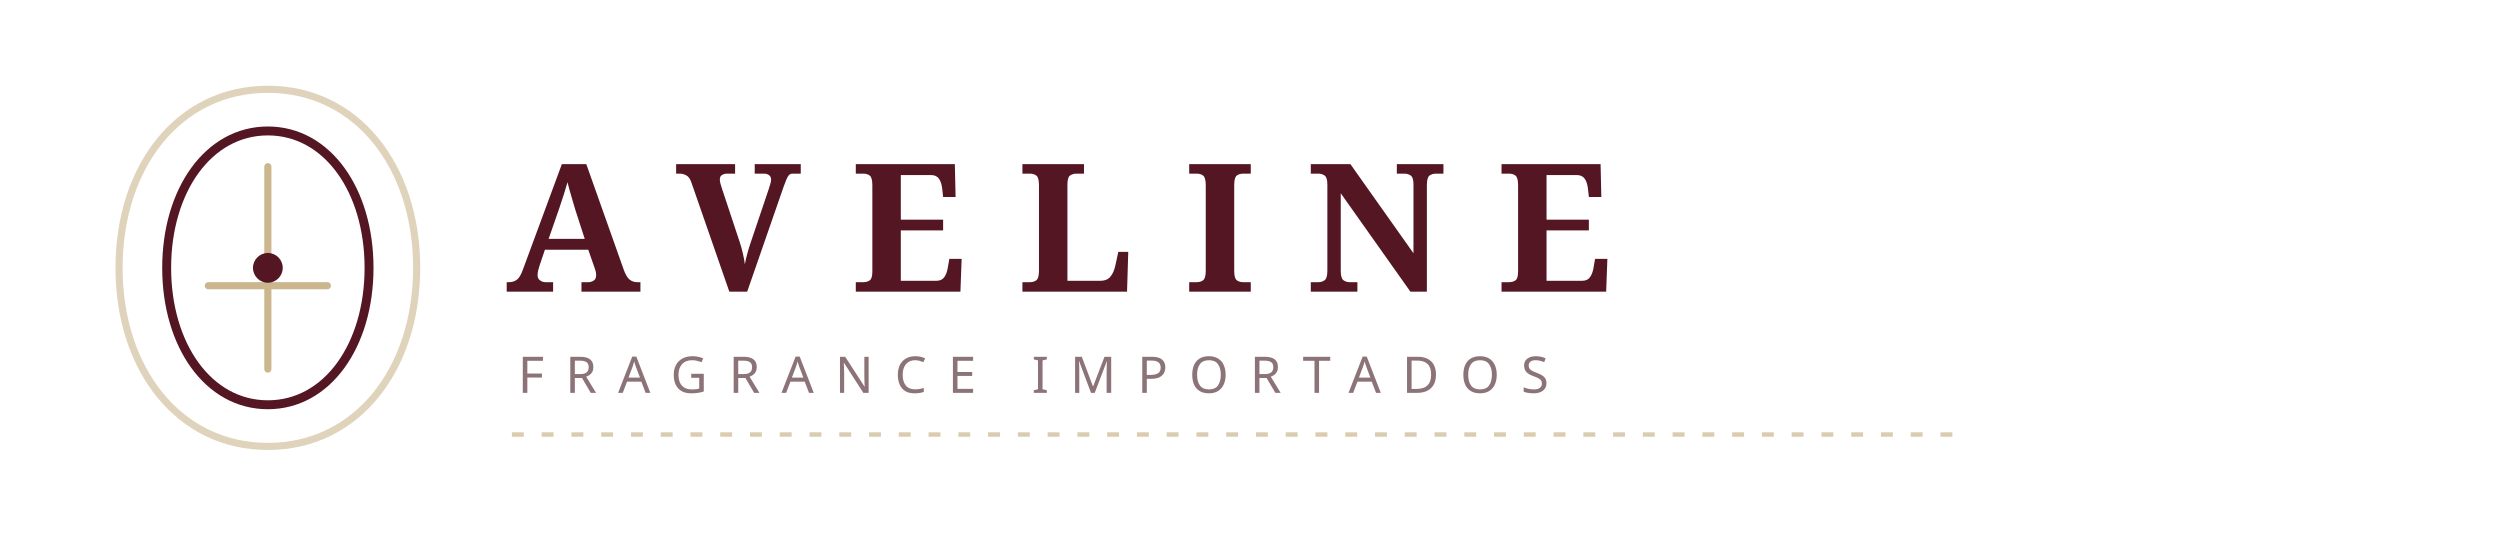
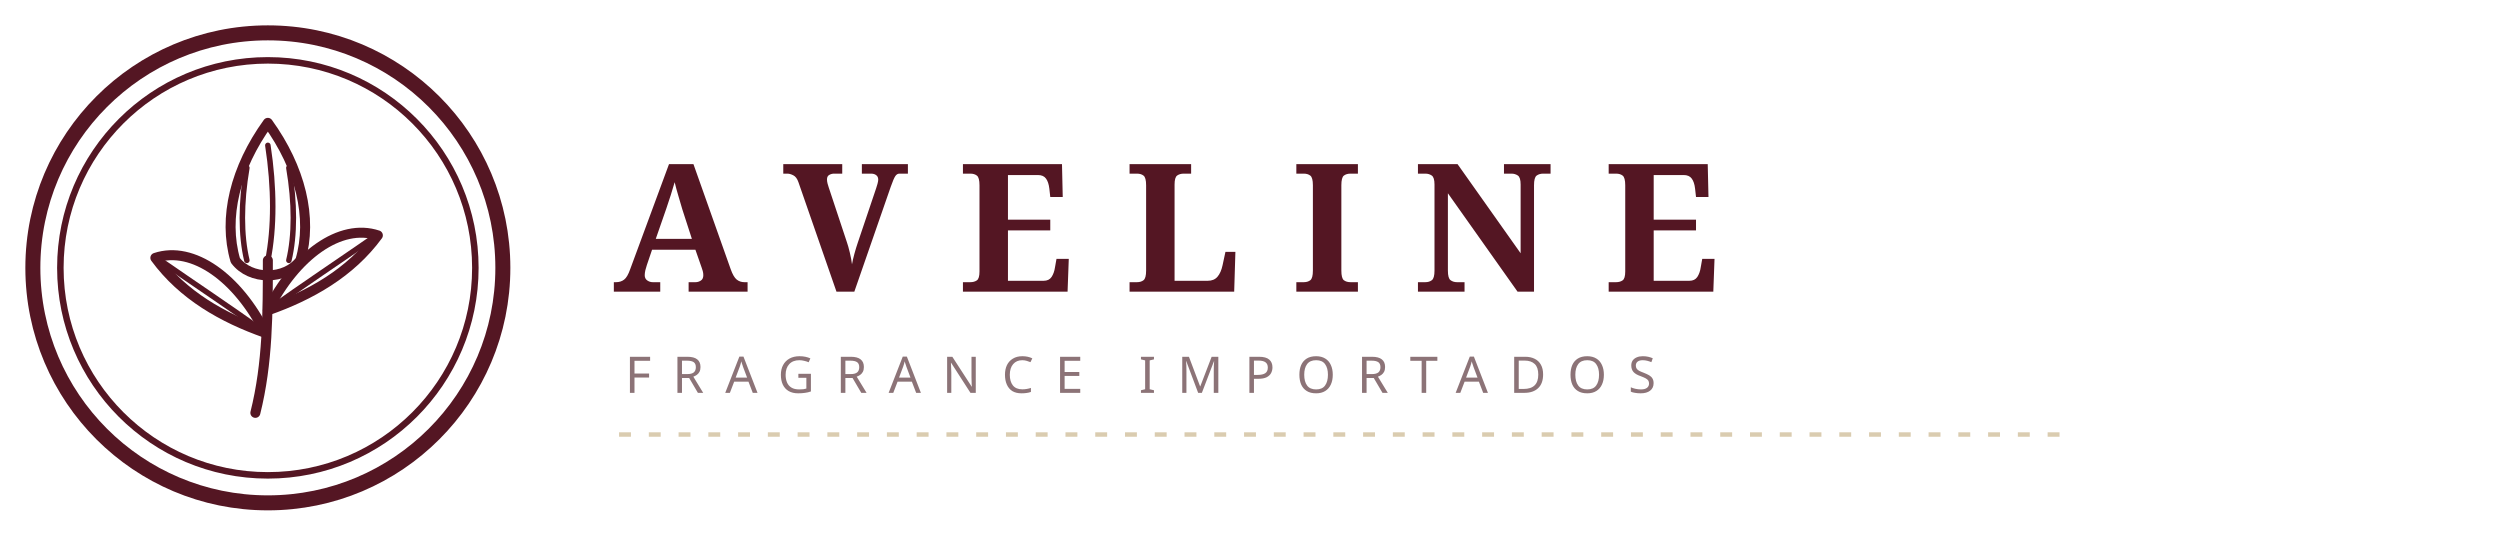
<svg xmlns="http://www.w3.org/2000/svg" viewBox="0 0 420 90" fill="none">
-   <path d="M45 15 C30 15, 20 28, 20 45 C20 62, 30 75, 45 75 C60 75, 70 62, 70 45 C70 28, 60 15, 45 15 Z" stroke="#CBB68E" stroke-width="1.2" fill="none" opacity="0.6" />
-   <path d="M45 22 C35 22, 28 32, 28 45 C28 58, 35 68, 45 68 C55 68, 62 58, 62 45 C62 32, 55 22, 45 22 Z" stroke="#541623" stroke-width="1.5" fill="none" />
-   <path d="M45 28 L45 62 M35 48 L55 48" stroke="#CBB68E" stroke-width="1.2" stroke-linecap="round" />
-   <circle cx="45" cy="45" r="2.5" fill="#541623" />
-   <text x="85" y="49" font-family="'Playfair Display', 'Cormorant Garamond', serif" font-size="30" font-weight="600" letter-spacing="0.28em" fill="#541623">AVELINE</text>
-   <text x="87" y="66" font-family="'Plus Jakarta Sans', sans-serif" font-size="8.5" font-weight="500" letter-spacing="0.42em" fill="#8C7377">FRAGRANCE IMPORTADOS</text>
-   <line x1="86" y1="73" x2="330" y2="73" stroke="#CBB68E" stroke-width="0.75" stroke-dasharray="2 3" opacity="0.7" />
+   <g transform="translate(3 3) scale(0.84)" fill="none" stroke="#541623" stroke-width="2" stroke-linecap="round" stroke-linejoin="round">
+     <circle cx="50" cy="50" r="47" stroke-width="3" />
+     <circle cx="50" cy="50" r="41.5" stroke-width="1.3" />
+     <path d="M50 21 C56.5 30, 59 40, 56.5 48.5 C53.5 52.5, 46.5 52.5, 43.5 48.5 C41 40, 43.5 30, 50 21 Z" />
+     <path d="M50 25.5 C51.3 34, 51.3 42, 50 48.5" stroke-width="1.1" />
+     <path d="M45.8 30 C44.6 37, 44.6 43.5, 45.8 48.5" stroke-width="1.1" />
+     <path d="M54.2 30 C55.4 37, 55.4 43.5, 54.2 48.5" stroke-width="1.1" />
+     <path d="M50 48.5 C50 59, 50 69, 47.5 79" />
+     <path d="M49.5 63 C41 60, 33 55.5, 27.5 48 C35 45.5, 44 52, 49.5 63 Z" />
+     <path d="M49.5 63 C42.5 58, 35 53, 28.5 48.5" stroke-width="1.1" />
+     <path d="M50 58.5 C58.5 55.5, 66.5 51, 72 43.5 C64.5 41, 55.5 47.5, 50 58.5 Z" />
+     <path d="M50 58.5 C57 53.5, 64.5 48.5, 71 44" stroke-width="1.1" />
+   </g>
+   <text x="103" y="49" font-family="'Playfair Display', 'Cormorant Garamond', serif" font-size="30" font-weight="600" letter-spacing="0.28em" fill="#541623">AVELINE</text>
+   <text x="105" y="66" font-family="'Plus Jakarta Sans', sans-serif" font-size="8.5" font-weight="500" letter-spacing="0.42em" fill="#8C7377">FRAGRANCE IMPORTADOS</text>
+   <line x1="104" y1="73" x2="348" y2="73" stroke="#CBB68E" stroke-width="0.75" stroke-dasharray="2 3" opacity="0.7" />
</svg>
